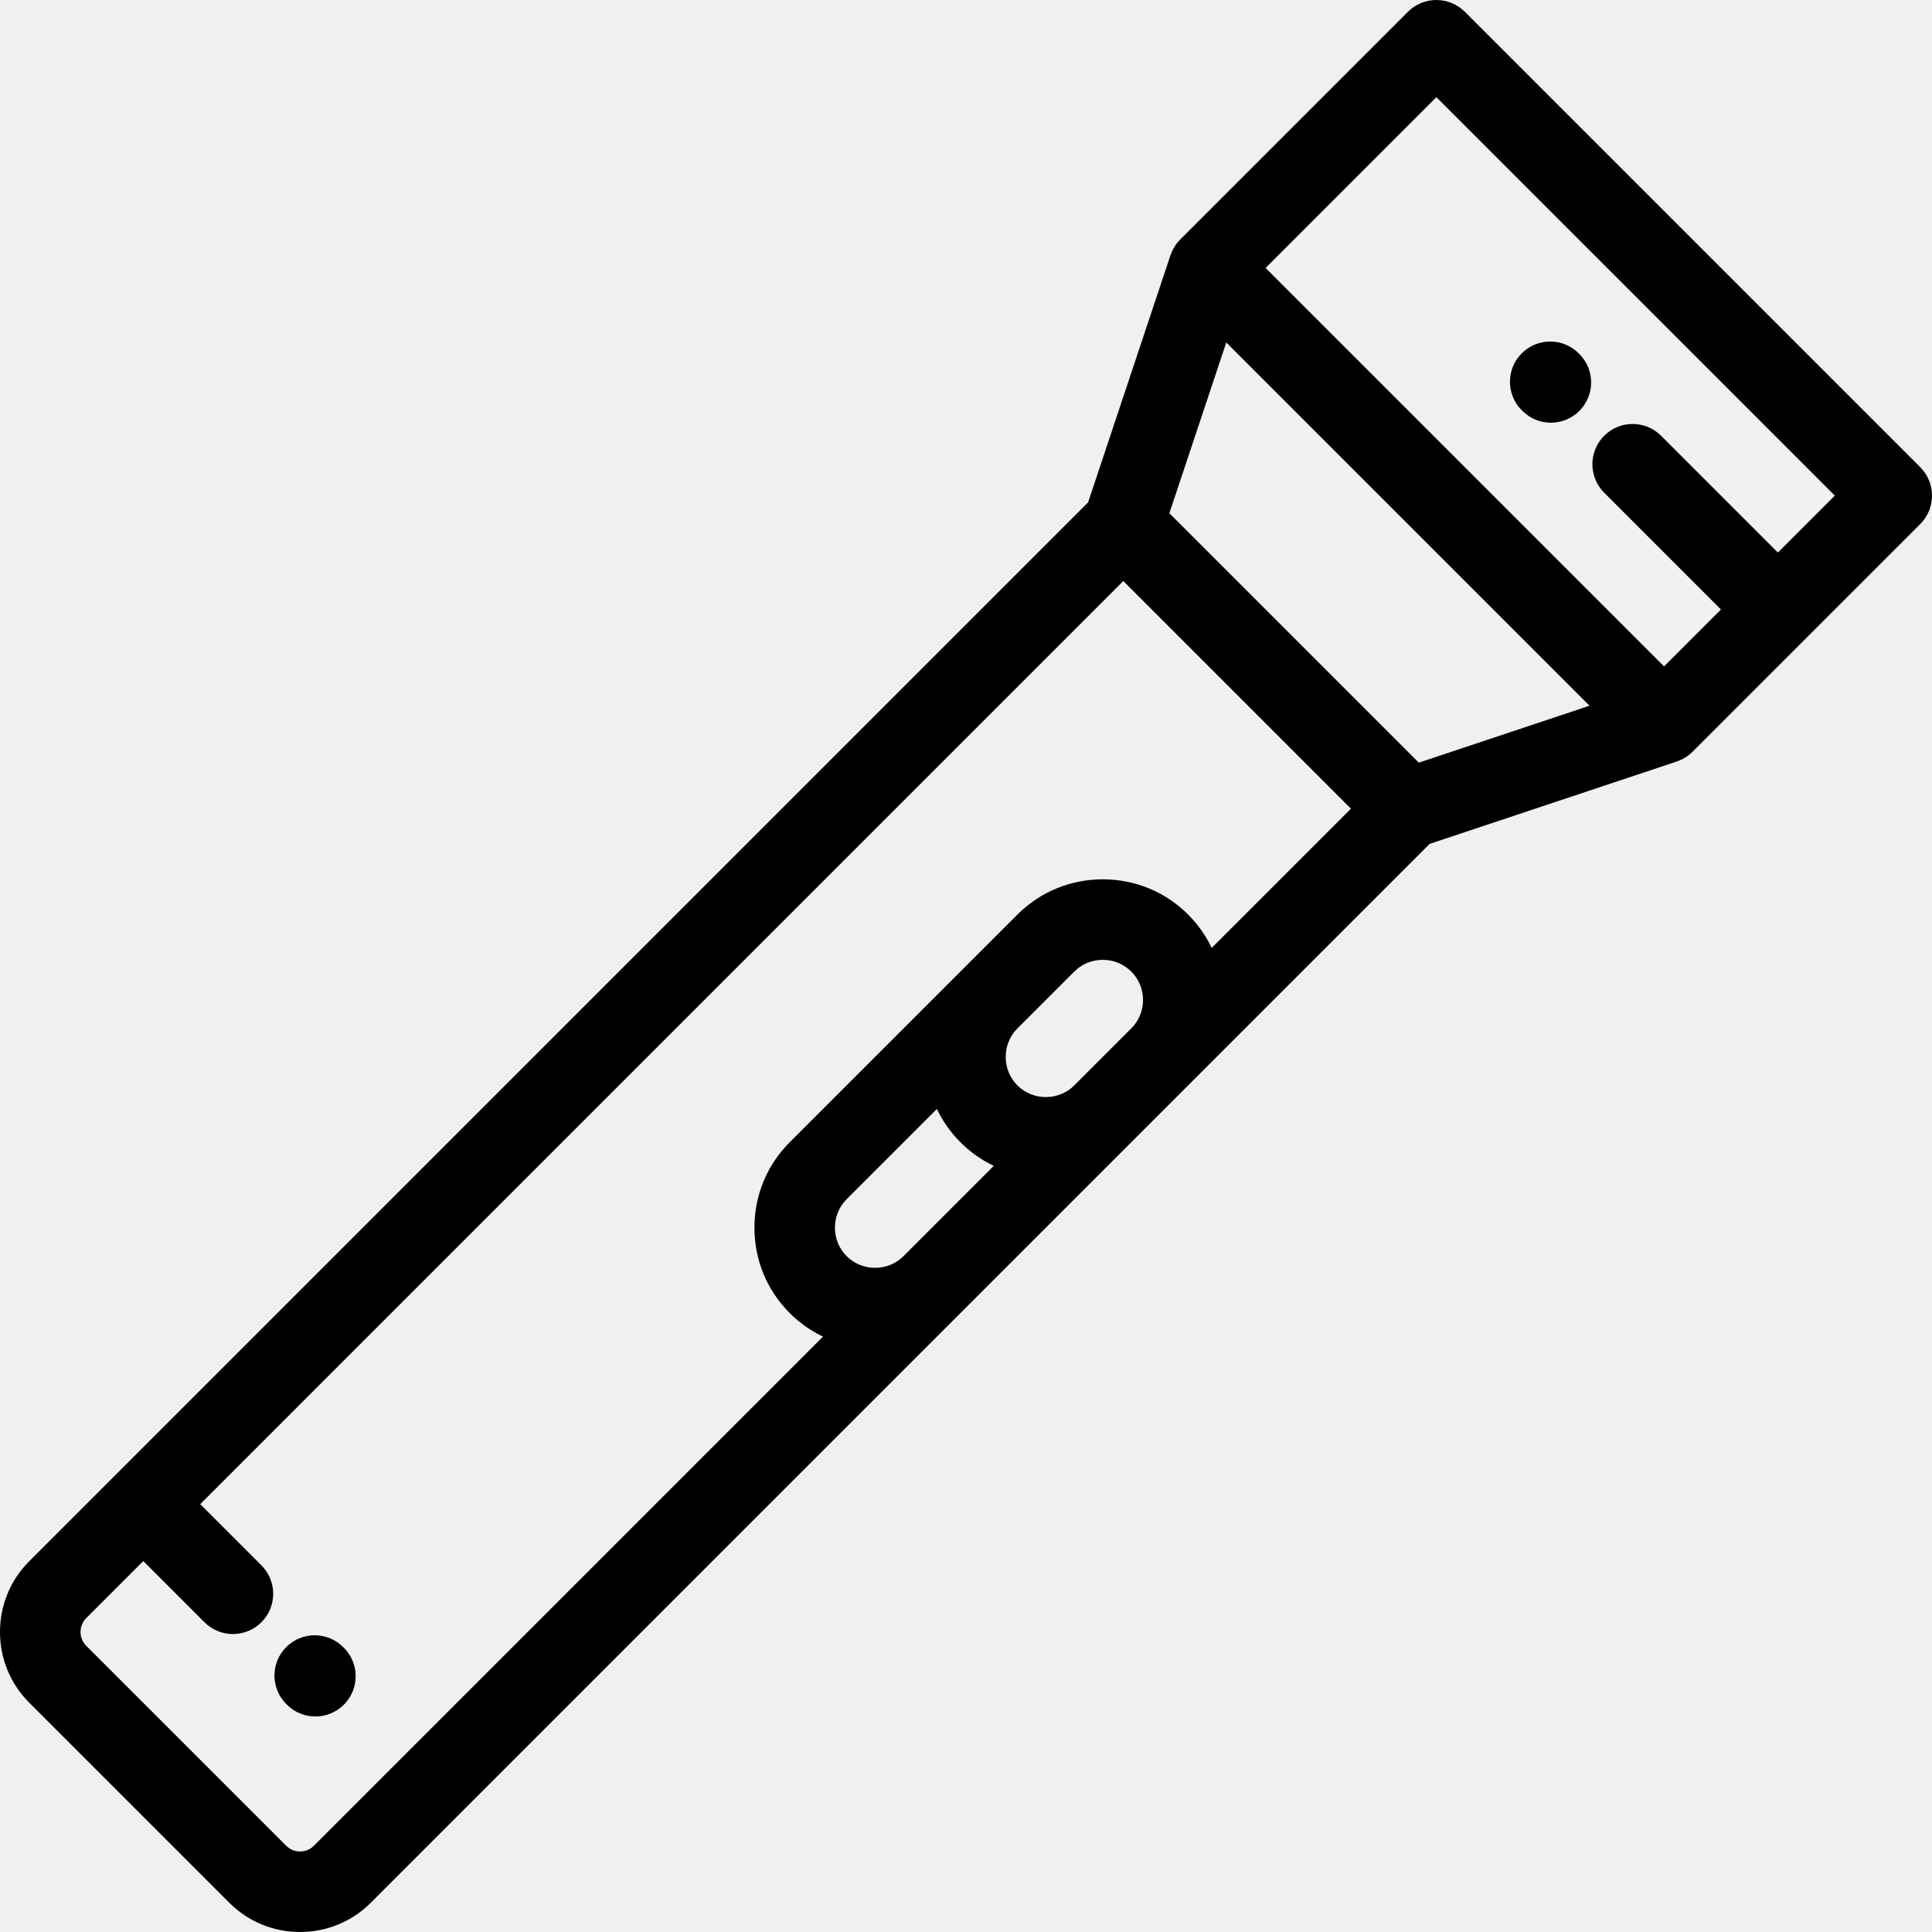
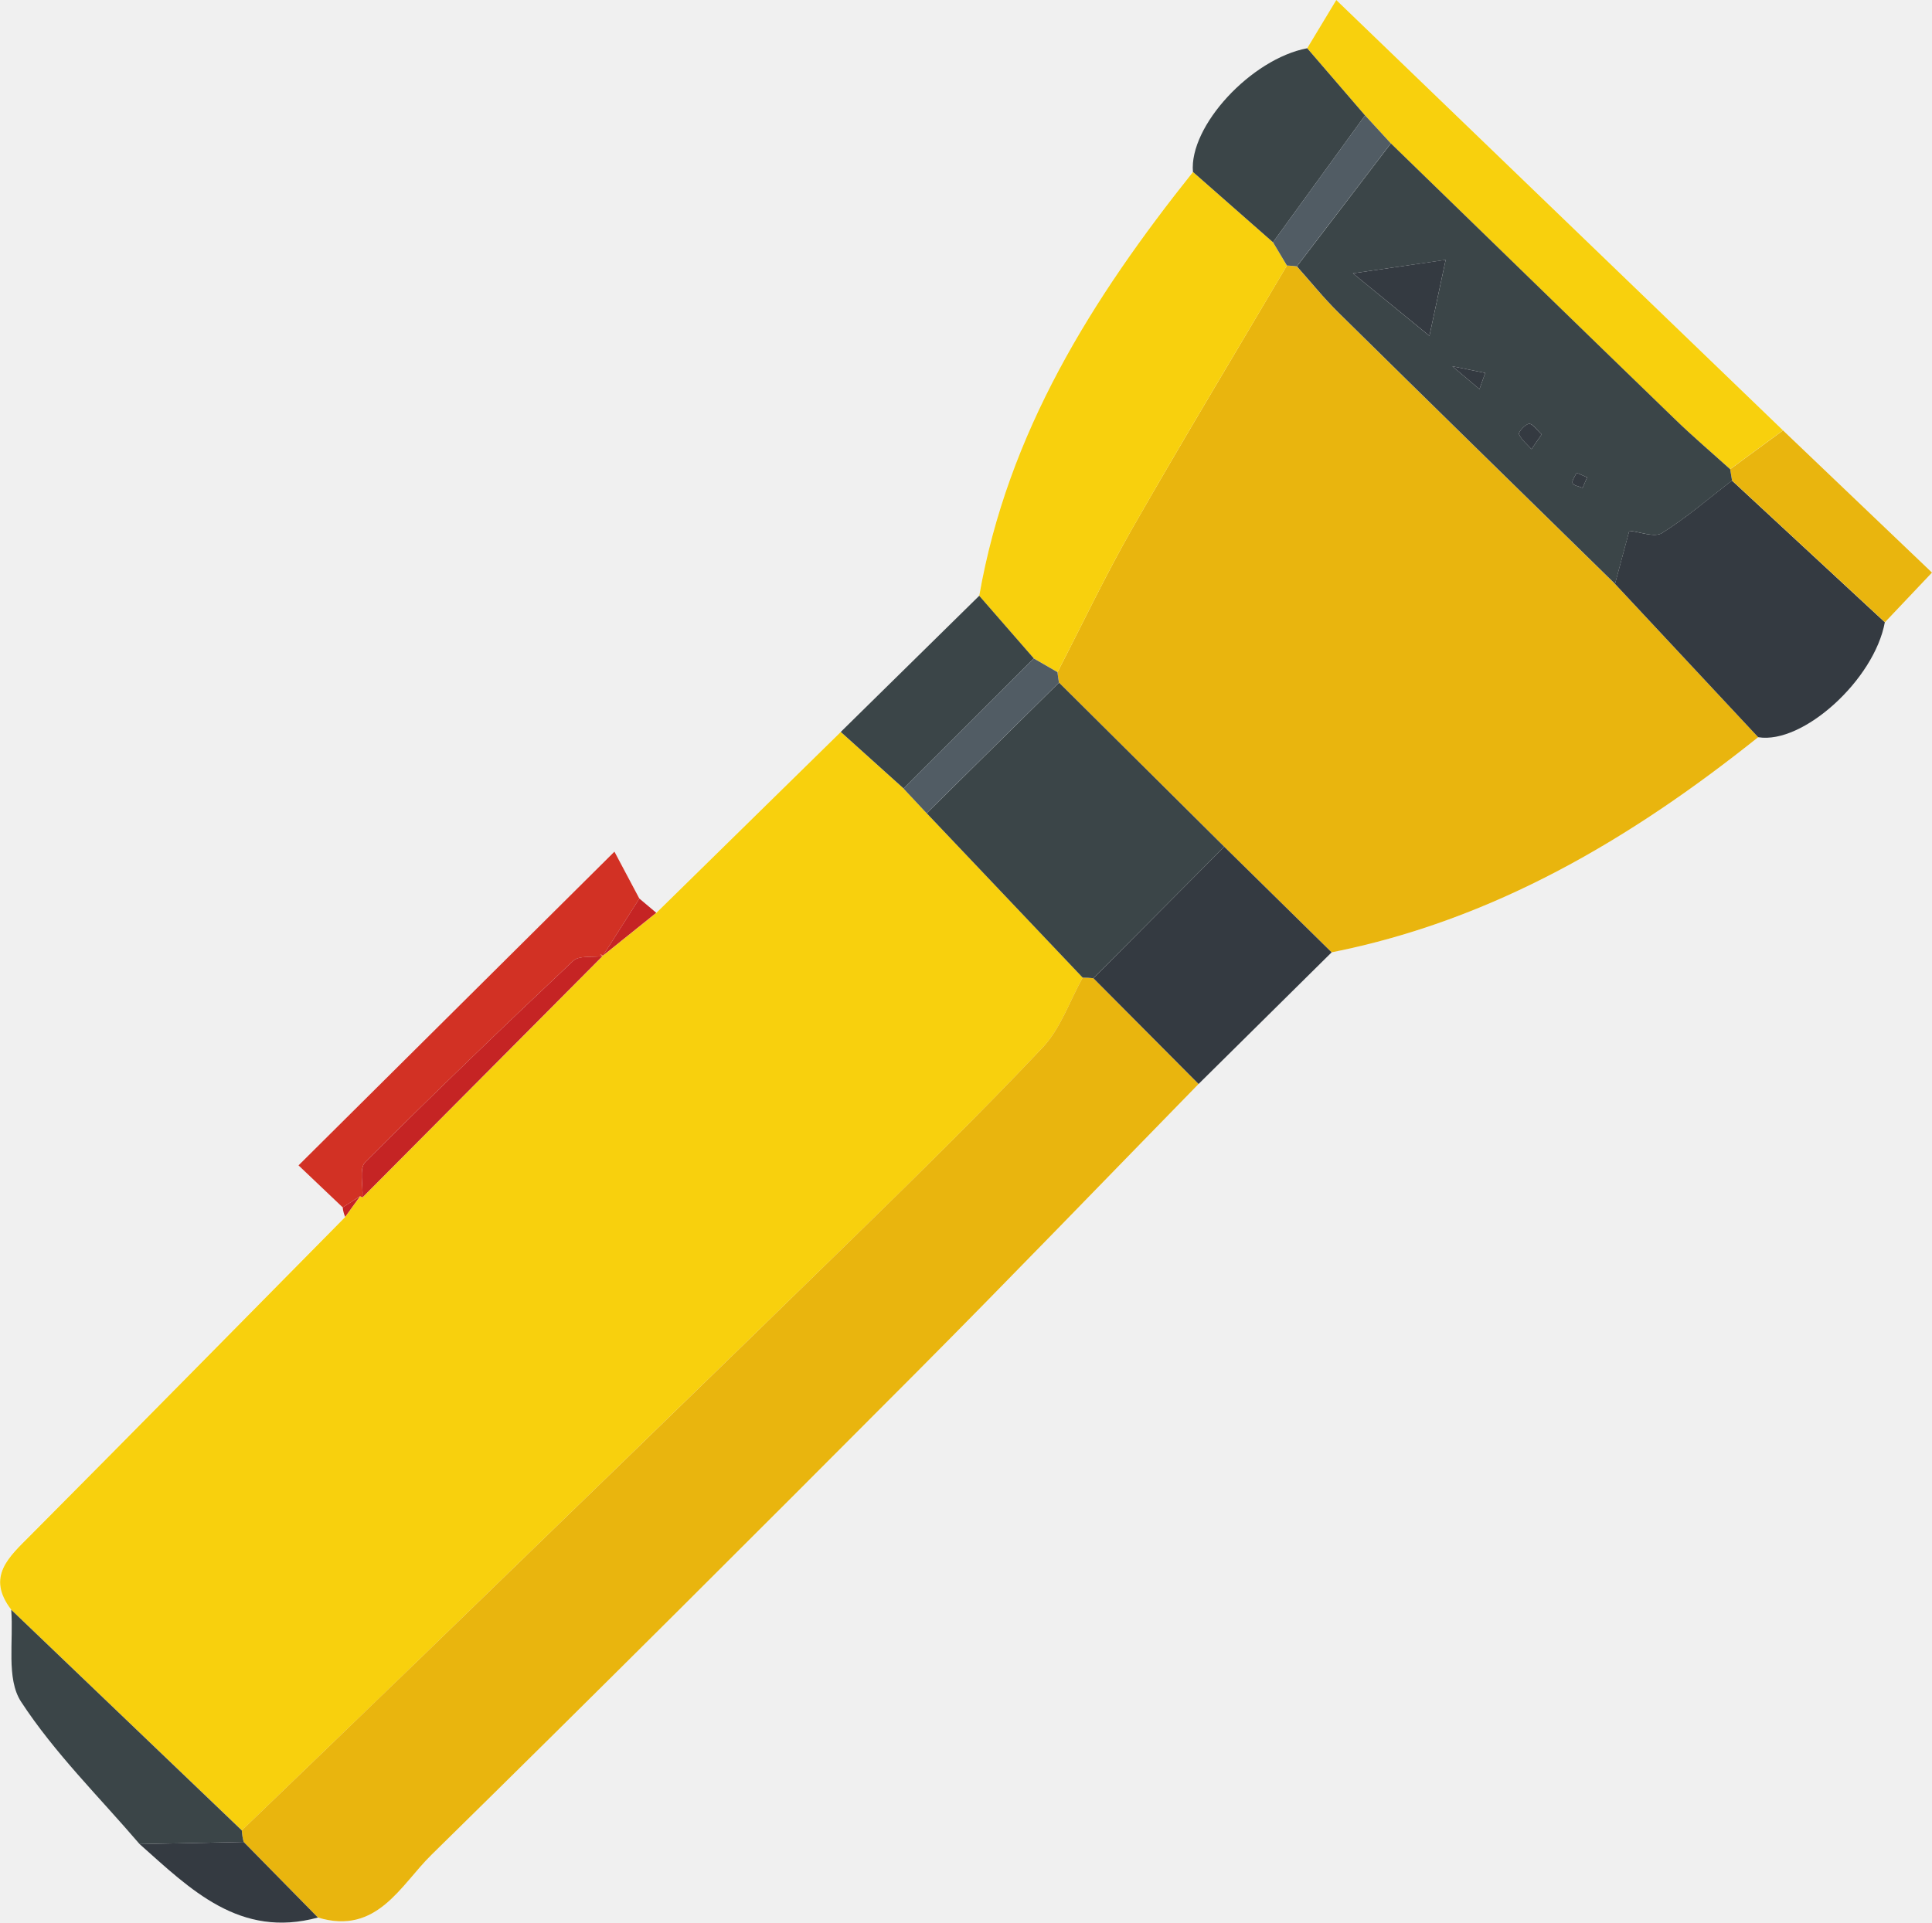
- <svg xmlns="http://www.w3.org/2000/svg" version="1.1" id="Layer_1" x="0px" y="0px" viewBox="0 0 512.001 512.001" style="enable-background:new 0 0 512.001 512.001;" xml:space="preserve">
-   <g>
-     <g>
-       <g>
-         <path d="M508.875,123.804L388.197,3.125c-2.003-2-4.716-3.125-7.545-3.125c-2.829,0-5.542,1.125-7.543,3.125l-60.341,60.341     c-0.155,0.154-0.293,0.319-0.435,0.481c-0.063,0.07-0.129,0.137-0.19,0.208c-0.269,0.319-0.516,0.652-0.744,0.997     c-0.031,0.045-0.057,0.094-0.083,0.14c-0.194,0.305-0.371,0.619-0.533,0.941c-0.05,0.1-0.096,0.203-0.144,0.305     c-0.138,0.299-0.262,0.604-0.373,0.914c-0.021,0.062-0.052,0.118-0.073,0.18l-21.829,65.494L30.437,391.054     c-0.004,0.004-0.009,0.006-0.013,0.011c-0.002,0.003-0.006,0.007-0.011,0.012L7.741,413.75     C2.748,418.742-0.002,425.396,0,432.486c0,7.089,2.75,13.742,7.743,18.735l53.038,53.038C65.774,509.251,72.427,512,79.518,512     c7.089,0,13.742-2.749,18.733-7.741l280.623-280.62l65.492-21.829c0.075-0.025,0.144-0.063,0.219-0.089     c0.288-0.103,0.571-0.218,0.848-0.345c0.118-0.055,0.238-0.109,0.354-0.167c0.293-0.148,0.581-0.312,0.863-0.486     c0.068-0.044,0.142-0.082,0.21-0.127c0.337-0.222,0.66-0.465,0.973-0.727c0.087-0.073,0.166-0.153,0.252-0.227     c0.15-0.134,0.306-0.265,0.45-0.409l30.152-30.151c0.006-0.006,0.013-0.011,0.019-0.017s0.011-0.013,0.017-0.019l30.152-30.153     C513.042,134.725,513.042,127.97,508.875,123.804z M239.448,332.886c-1.996,1.997-4.676,3.098-7.541,3.098     c-2.844,0-5.503-1.083-7.495-3.051c-0.015-0.016-0.031-0.031-0.046-0.047c-1.998-1.997-3.098-4.675-3.098-7.54     c0-2.866,1.1-5.544,3.098-7.541l23.917-23.917c1.544,3.239,3.642,6.223,6.249,8.831c2.606,2.609,5.593,4.707,8.831,6.252     L239.448,332.886z M300.521,271.736c-0.227,0.278-0.471,0.548-0.731,0.809l-15.089,15.088c-1.996,1.998-4.674,3.098-7.539,3.098     c-2.865,0-5.545-1.101-7.541-3.098c-1.998-1.998-3.098-4.677-3.098-7.542s1.1-5.541,3.098-7.54l15.089-15.087     c1.996-1.998,4.674-3.097,7.539-3.097c2.865-0.001,5.542,1.099,7.541,3.099c1.559,1.559,2.534,3.484,2.923,5.501     C303.297,265.993,302.567,269.225,300.521,271.736z M321.121,251.214c-1.038-2.179-2.334-4.263-3.892-6.206     c-0.73-0.909-1.509-1.79-2.352-2.633c-6.028-6.027-14.064-9.347-22.627-9.347c-8.564,0-16.599,3.319-22.627,9.347l-60.344,60.34     c-6.028,6.028-9.348,14.065-9.348,22.63c0,8.53,3.292,16.534,9.272,22.554c0.027,0.026,0.052,0.052,0.077,0.078     c2.606,2.606,5.59,4.703,8.831,6.247L83.16,489.172c-1.296,1.296-2.838,1.49-3.642,1.49c-0.807,0-2.35-0.194-3.649-1.492     l-53.038-53.038c-1.3-1.299-1.494-2.845-1.494-3.65s0.194-2.347,1.491-3.646l15.14-15.141l16.218,16.218     c2.084,2.084,4.814,3.125,7.545,3.125c2.73,0,5.459-1.042,7.543-3.125c4.167-4.166,4.167-10.922,0-15.088L53.057,398.61     L297.686,153.98l60.335,60.335L321.121,251.214z M375.993,202.108l-66.098-66.099l15.082-45.247l96.264,96.263L375.993,202.108z      M471.161,146.431l-30.95-30.95c-4.167-4.166-10.921-4.166-15.088,0c-4.165,4.166-4.165,10.922,0,15.089l30.95,30.95     l-15.08,15.08L335.401,71.007l45.25-45.252l105.592,105.591L471.161,146.431z" />
-         <path d="M403.436,108.874c2.084,2.097,4.823,3.147,7.566,3.147c2.719,0,5.441-1.034,7.523-3.102     c4.178-4.154,4.197-10.91,0.044-15.088l-0.177-0.178c-4.153-4.178-10.909-4.198-15.089-0.044     c-4.178,4.154-4.199,10.91-0.044,15.088L403.436,108.874z" />
-         <path d="M90.903,436.45c-4.189-4.142-10.946-4.104-15.087,0.086c-4.143,4.191-4.105,10.945,0.085,15.088l0.184,0.18     c2.079,2.056,4.788,3.081,7.499,3.081c2.75,0,5.501-1.057,7.587-3.169c4.143-4.191,4.105-10.945-0.085-15.088L90.903,436.45z" />
-       </g>
+ <svg xmlns="http://www.w3.org/2000/svg" version="1.1" id="svg48" xml:space="preserve" width="427.84" height="425.88" viewBox="0 0 427.84 425.88">
+   <defs id="defs52" />
+   <g id="g56" transform="matrix(1.333333,0,0,-1.333333,0,425.88)">
+     <g id="g58" transform="scale(0.1)">
+       <path d="M 231.887,130.469 C 316.383,55.371 397.984,-26.93 528.082,8.469 626.086,-21.129 664.988,61.969 716.488,112.57 c 270,265.301 537.902,532.801 805.002,801 157.79,158.5 312.89,319.7 469.19,479.7 73.7,72.9 147.4,145.8 221.01,218.7 269.29,53.5 497.29,188.6 708.4,357.4 74.29,-12.2 192.9,95.4 210.59,191 23.81,25.1 47.5,50.3 78.11,82.6 -85.4,81.6 -166.4,158.9 -247.41,236.2 -239.79,230.9 -479.5,461.9 -742,714.9 -11.6,-19.2 -30,-49.6 -48.3,-80.1 -93.19,-17.8 -196.4,-129.5 -189.79,-205.5 -167.6,-209.9 -308,-433.5 -355,-704.1 -76.7,-75.4 -153.41,-150.8 -230,-226.2 -102.1,-100.2 -204.2,-200.4 -306.3,-300.5 -9.41,7.9 -18.81,15.8 -28.21,23.8 -16.09,30.3 -32.19,60.5 -41.4,78 -190.294,-189 -354.396,-352.1 -524.692,-521.2 19.597,-18.7 46.496,-44.3 73.398,-69.8 0.5,-5.5 1.898,-10.8 4.102,-15.8 C 399.086,996.371 225.383,819.672 50.582,643.969 14.684,607.871 -23.715,575.172 18.484,520.172 22.785,468.469 9.887,405.672 34.789,367.469 90.582,281.77 165.086,208.672 231.887,130.469" style="fill:#ffffff;fill-opacity:1;fill-rule:nonzero;stroke:none" id="path60" />
+       <path d="m 1090.09,1677.57 c 102.09,100.2 204.19,200.4 306.29,300.5 34.8,-31.3 69.6,-62.6 104.31,-93.9 12.79,-13.7 25.6,-27.4 38.39,-41.1 86.41,-91 172.8,-182.1 259.21,-273.1 -21.81,-39.1 -36.7,-84.6 -66.51,-116.1 -102.69,-108.8 -209.6,-213.8 -316.79,-318.4 C 1176.58,902.77 937.184,671.07 698.082,439.07 599.586,343.57 500.484,248.57 401.688,153.27 273.988,275.469 146.285,397.672 18.684,519.871 -23.512,574.969 14.887,607.57 50.785,643.672 225.582,819.371 399.285,996.07 573.387,1172.37 c 8.301,11.4 16.597,22.9 24.801,34.3 l 3.996,-1.9 c 132.902,133.6 265.8,267.2 398.706,400.8 l -4.402,3.9 5.002,-3.1 c 29.49,23.8 59,47.5 88.6,71.2" style="fill:#f8d00d;fill-opacity:1;fill-rule:nonzero;stroke:none" id="path62" />
+       <path d="m 2920.09,1969.37 c -211.11,-168.7 -439.11,-303.9 -708.4,-357.4 -59.51,58.5 -118.91,117 -178.4,175.5 -91.51,90.9 -183.01,181.7 -274.5,272.6 -1.01,5.8 -1.91,11.6 -2.41,17.4 41.21,79.7 79.81,161 124.2,238.8 83.8,146.6 171.01,291.2 256.7,436.6 5.5,-0.2 11.01,-0.6 16.51,-1.3 22.99,-25.8 44.79,-52.8 69.29,-77 152.71,-150.5 306.01,-300.4 459.1,-450.5 79.41,-84.9 158.61,-169.8 237.91,-254.7" style="fill:#e9b50e;fill-opacity:1;fill-rule:nonzero;stroke:none" id="path64" />
+       <path d="m 401.586,153.27 c 98.797,95.199 197.801,190.3 296.398,285.8 239.2,231.899 478.506,463.602 716.906,696.4 107.09,104.6 213.99,209.5 316.8,318.4 29.79,31.5 44.69,77 66.49,116.1 6.01,0 11.91,-0.3 17.8,-1 58.21,-58.6 116.51,-117.1 174.7,-175.7 -156.3,-160 -311.4,-321.2 -469.19,-479.7 C 1254.39,645.371 986.586,377.871 716.488,112.57 664.988,61.969 626.086,-21.129 528.082,8.469 486.984,50.371 445.785,92.172 404.684,134.07 c -1.7,6.301 -2.7,12.7 -3.098,19.2" style="fill:#e9b50e;fill-opacity:1;fill-rule:nonzero;stroke:none" id="path66" />
+       <path d="m 2137.39,2752.87 c -85.8,-145.4 -173.01,-290 -256.71,-436.6 -44.49,-77.8 -83,-159.1 -124.3,-238.8 -13.09,7.6 -26.29,15.2 -39.39,22.8 -30.21,34.7 -60.4,69.3 -90.61,104 47.01,270.6 187.41,494.2 355,704.1 44.3,-38.9 88.61,-77.9 133,-116.9 7.61,-12.8 15.3,-25.7 23.01,-38.6" style="fill:#f8d00d;fill-opacity:1;fill-rule:nonzero;stroke:none" id="path68" />
+       <path d="m 2171.08,3113.97 c 18.41,30.4 36.81,60.9 48.3,80.1 262.5,-253 502.21,-484 741.91,-714.9 -29.3,-21.5 -58.51,-43 -87.81,-64.5 -30.8,27.8 -62.5,54.7 -92.29,83.6 -157.4,152.3 -314.31,305.1 -471.3,457.7 -14.31,15.5 -28.51,31 -42.8,46.5 -31.91,37.1 -64.01,74.3 -96.01,111.5" style="fill:#f8d00d;fill-opacity:1;fill-rule:nonzero;stroke:none" id="path70" />
+       <path d="m 2920.09,1969.37 c -79.3,84.9 -158.5,169.8 -237.81,254.7 8.61,32.1 17.31,64.2 23.7,88.2 18.11,-1.7 41.8,-11.6 54.41,-3.7 40.9,25.6 77.69,57.6 116.09,87.2 84.71,-78.5 169.31,-157 254.01,-235.4 -17.5,-95.6 -136.11,-203.2 -210.4,-191" style="fill:#343a41;fill-opacity:1;fill-rule:nonzero;stroke:none" id="path72" />
+       <path d="m 1990.68,1393.27 c -58.19,58.6 -116.49,117.1 -174.7,175.7 72.41,72.8 144.91,145.7 217.31,218.5 59.49,-58.5 118.89,-117 178.4,-175.5 -73.7,-72.9 -147.31,-145.8 -221.01,-218.7" style="fill:#343a41;fill-opacity:1;fill-rule:nonzero;stroke:none" id="path74" />
+       <path d="m 569.188,1188.27 c -26.903,25.6 -53.805,51.2 -73.403,69.8 170.301,169.2 334.399,332.2 524.705,521.2 9.3,-17.4 25.29,-47.7 41.4,-78 -20.2,-31.6 -40.31,-63.3 -60.51,-94.9 l -4.997,3.1 c 0,0 4.397,-3.9 4.307,-3.8 -16.604,-2.3 -38.803,1.4 -48.803,-7.9 -116.602,-109.9 -232,-220.9 -345.199,-334.2 -10.602,-10.6 -3.5,-38.7 -4.602,-58.7 0,0 -4.004,1.9 -4.102,1.9 -9.597,-6.1 -19.199,-12.3 -28.796,-18.5" style="fill:#d23124;fill-opacity:1;fill-rule:nonzero;stroke:none" id="path76" />
+       <path d="m 401.586,153.27 c 0.398,-6.5 1.398,-12.899 3.098,-19.2 -57.598,-1.199 -115.2,-2.398 -172.797,-3.601 C 165.086,208.57 90.582,281.77 34.887,367.172 9.988,405.371 22.785,468.172 18.586,519.871 146.285,397.672 273.883,275.469 401.586,153.27" style="fill:#3b4548;fill-opacity:1;fill-rule:nonzero;stroke:none" id="path78" />
+       <path d="m 2171.08,3113.97 c 32,-37.2 64.1,-74.4 96.1,-111.6 -50.99,-70.2 -101.9,-140.5 -152.9,-210.8 -44.29,39 -88.6,78 -132.99,116.9 -6.61,76 96.49,187.8 189.79,205.5" style="fill:#3b4548;fill-opacity:1;fill-rule:nonzero;stroke:none" id="path80" />
+       <path d="m 3130.68,2160.37 c -84.7,78.5 -169.3,157 -253.99,235.4 -1.01,6.3 -2.1,12.5 -3.11,18.8 29.31,21.5 58.51,43 87.8,64.5 81.01,-77.3 162.01,-154.6 247.41,-236.2 -30.61,-32.2 -54.41,-57.4 -78.11,-82.5" style="fill:#e9b50e;fill-opacity:1;fill-rule:nonzero;stroke:none" id="path82" />
+       <path d="m 1626.38,2204.37 c 30.21,-34.7 60.4,-69.3 90.61,-104 -72.1,-72 -144.2,-144.1 -216.3,-216.1 -34.8,31.3 -69.6,62.6 -104.31,93.9 76.61,75.4 153.3,150.8 230,226.2" style="fill:#3b4548;fill-opacity:1;fill-rule:nonzero;stroke:none" id="path84" />
+       <path d="m 231.887,130.469 c 57.597,1.203 115.199,2.402 172.797,3.601 C 445.785,92.172 486.984,50.371 528.082,8.469 397.984,-26.828 316.383,55.371 231.887,130.469" style="fill:#343a41;fill-opacity:1;fill-rule:nonzero;stroke:none" id="path86" />
+       <path d="m 1001.38,1606.47 c 20.2,31.6 40.31,63.2 60.51,94.9 9.4,-7.9 18.8,-15.8 28.1,-23.7 -29.5,-23.8 -59.01,-47.5 -88.61,-71.2" style="fill:#c52424;fill-opacity:1;fill-rule:nonzero;stroke:none" id="path88" />
+       <path d="m 569.188,1188.27 c 9.597,6.2 19.199,12.4 28.894,18.5 -8.195,-11.5 -16.496,-22.9 -24.797,-34.3 -2.199,5 -3.601,10.3 -4.097,15.8" style="fill:#c52424;fill-opacity:1;fill-rule:nonzero;stroke:none" id="path90" />
+       <path d="m 2033.29,1787.47 c -72.4,-72.8 -144.9,-145.7 -217.31,-218.5 -5.89,0.7 -11.89,1 -17.8,1 -86.4,91 -172.79,182.1 -259.1,273.1 73.31,72.3 146.5,144.7 219.8,217 91.4,-90.8 182.9,-181.7 274.41,-272.6" style="fill:#3b4548;fill-opacity:1;fill-rule:nonzero;stroke:none" id="path92" />
+       <path d="m 602.086,1204.87 c 1.102,20 -5.902,48.1 4.602,58.7 113.199,113.3 228.597,224.4 345.199,334.2 9.898,9.4 32.199,5.6 48.803,7.9 -132.807,-133.6 -265.702,-267.2 -398.604,-400.8" style="fill:#c52424;fill-opacity:1;fill-rule:nonzero;stroke:none" id="path94" />
+       <path d="m 1758.79,2060.07 c -73.3,-72.3 -146.51,-144.7 -219.8,-217 -12.81,13.7 -25.6,27.4 -38.41,41.1 72.1,72 144.2,144.1 216.3,216.1 13.11,-7.6 26.3,-15.2 39.41,-22.8 0.7,-5.8 1.49,-11.6 2.5,-17.4" style="fill:#515c64;fill-opacity:1;fill-rule:nonzero;stroke:none" id="path96" />
+       <path d="m 2635.98,2401.07 c -5.8,2.5 -11.7,5 -17.5,7.6 -2.5,-5.9 -8.3,-13 -6.6,-17.2 1.6,-4.2 10.8,-5.4 16.6,-7.9 2.5,5.8 5,11.6 7.5,17.5 z m -75.49,71.4 c -8,7.2 -14.6,17.8 -20.81,17.5 -6.2,-0.2 -18.2,-14 -16.9,-17 4.21,-9.6 13.51,-16.9 20.8,-25.1 5.11,7.4 10.11,14.8 16.91,24.6 z m -313.4,267.5 c 45.4,-37.1 85.8,-70.2 127,-103.9 8.9,41.6 17.29,80.8 26.99,126.3 -54.79,-7.9 -101.09,-14.7 -153.99,-22.4 z m 165.09,-154.4 c -2.9,1.6 -5.8,3.2 -8.79,4.8 2.9,-1.6 5.8,-3.2 8.79,-4.8 15,-12.7 30,-25.3 45,-37.9 3.21,9 6.4,17.9 9.6,26.9 -18.2,3.7 -36.39,7.4 -54.6,11 z m 461.4,-171 c 1.01,-6.3 2,-12.5 3.11,-18.8 -38.4,-29.6 -75.21,-61.6 -116.2,-87.2 -12.6,-7.9 -36.4,2 -54.41,3.7 -6.49,-24.1 -15.1,-56.1 -23.69,-88.2 -153.11,150.1 -306.41,299.9 -459.1,450.5 -24.6,24.2 -46.3,51.3 -69.31,77 52,68.1 104.1,136.2 156.11,204.3 157.09,-152.6 313.89,-305.4 471.29,-457.7 29.7,-28.8 61.4,-55.8 92.2,-83.6" style="fill:#3b4548;fill-opacity:1;fill-rule:nonzero;stroke:none" id="path98" />
+       <path d="m 2309.99,2955.87 c -52,-68.1 -104.01,-136.2 -156.11,-204.3 -5.49,0.7 -10.99,1.2 -16.49,1.4 -7.71,12.9 -15.4,25.8 -23.11,38.7 50.9,70.3 101.91,140.6 152.9,210.8 14.3,-15.6 28.5,-31.1 42.81,-46.6" style="fill:#515c64;fill-opacity:1;fill-rule:nonzero;stroke:none" id="path100" />
+       <path d="m 2247.09,2739.97 c 52.9,7.7 99.2,14.5 153.99,22.5 -9.7,-45.6 -18.09,-84.7 -26.99,-126.3 -41.2,33.6 -81.7,66.7 -127,103.8" style="fill:#343a41;fill-opacity:1;fill-rule:nonzero;stroke:none" id="path102" />
+       <path d="m 2560.49,2472.47 c -6.7,-9.8 -11.8,-17.2 -16.91,-24.6 -7.29,8.2 -16.7,15.5 -20.8,25.1 -1.3,3.1 10.61,16.8 16.9,17 6.11,0.2 12.81,-10.3 20.81,-17.5" style="fill:#343a41;fill-opacity:1;fill-rule:nonzero;stroke:none" id="path104" />
+       <path d="m 2412.18,2585.57 c 18.21,-3.7 36.4,-7.3 54.6,-11 -3.2,-9 -6.39,-17.9 -9.6,-26.9 -15,12.7 -30,25.3 -45,37.9 v 0" style="fill:#343a41;fill-opacity:1;fill-rule:nonzero;stroke:none" id="path106" />
+       <path d="m 2635.98,2401.07 c -2.5,-5.9 -5,-11.7 -7.5,-17.5 -5.8,2.5 -15,3.8 -16.6,7.9 -1.6,4.2 4.1,11.4 6.6,17.2 5.8,-2.6 11.7,-5.1 17.5,-7.6" style="fill:#343a41;fill-opacity:1;fill-rule:nonzero;stroke:none" id="path108" />
+       <path d="m 2412.09,2585.57 c -2.9,1.6 -5.8,3.2 -8.7,4.9 2.9,-1.6 5.8,-3.2 8.7,-4.9 v 0" style="fill:#343a41;fill-opacity:1;fill-rule:nonzero;stroke:none" id="path110" />
    </g>
  </g>
-   <g>
- </g>
-   <g>
- </g>
-   <g>
- </g>
-   <g>
- </g>
-   <g>
- </g>
-   <g>
- </g>
-   <g>
- </g>
-   <g>
- </g>
-   <g>
- </g>
-   <g>
- </g>
-   <g>
- </g>
-   <g>
- </g>
-   <g>
- </g>
-   <g>
- </g>
-   <g>
- </g>
</svg>
